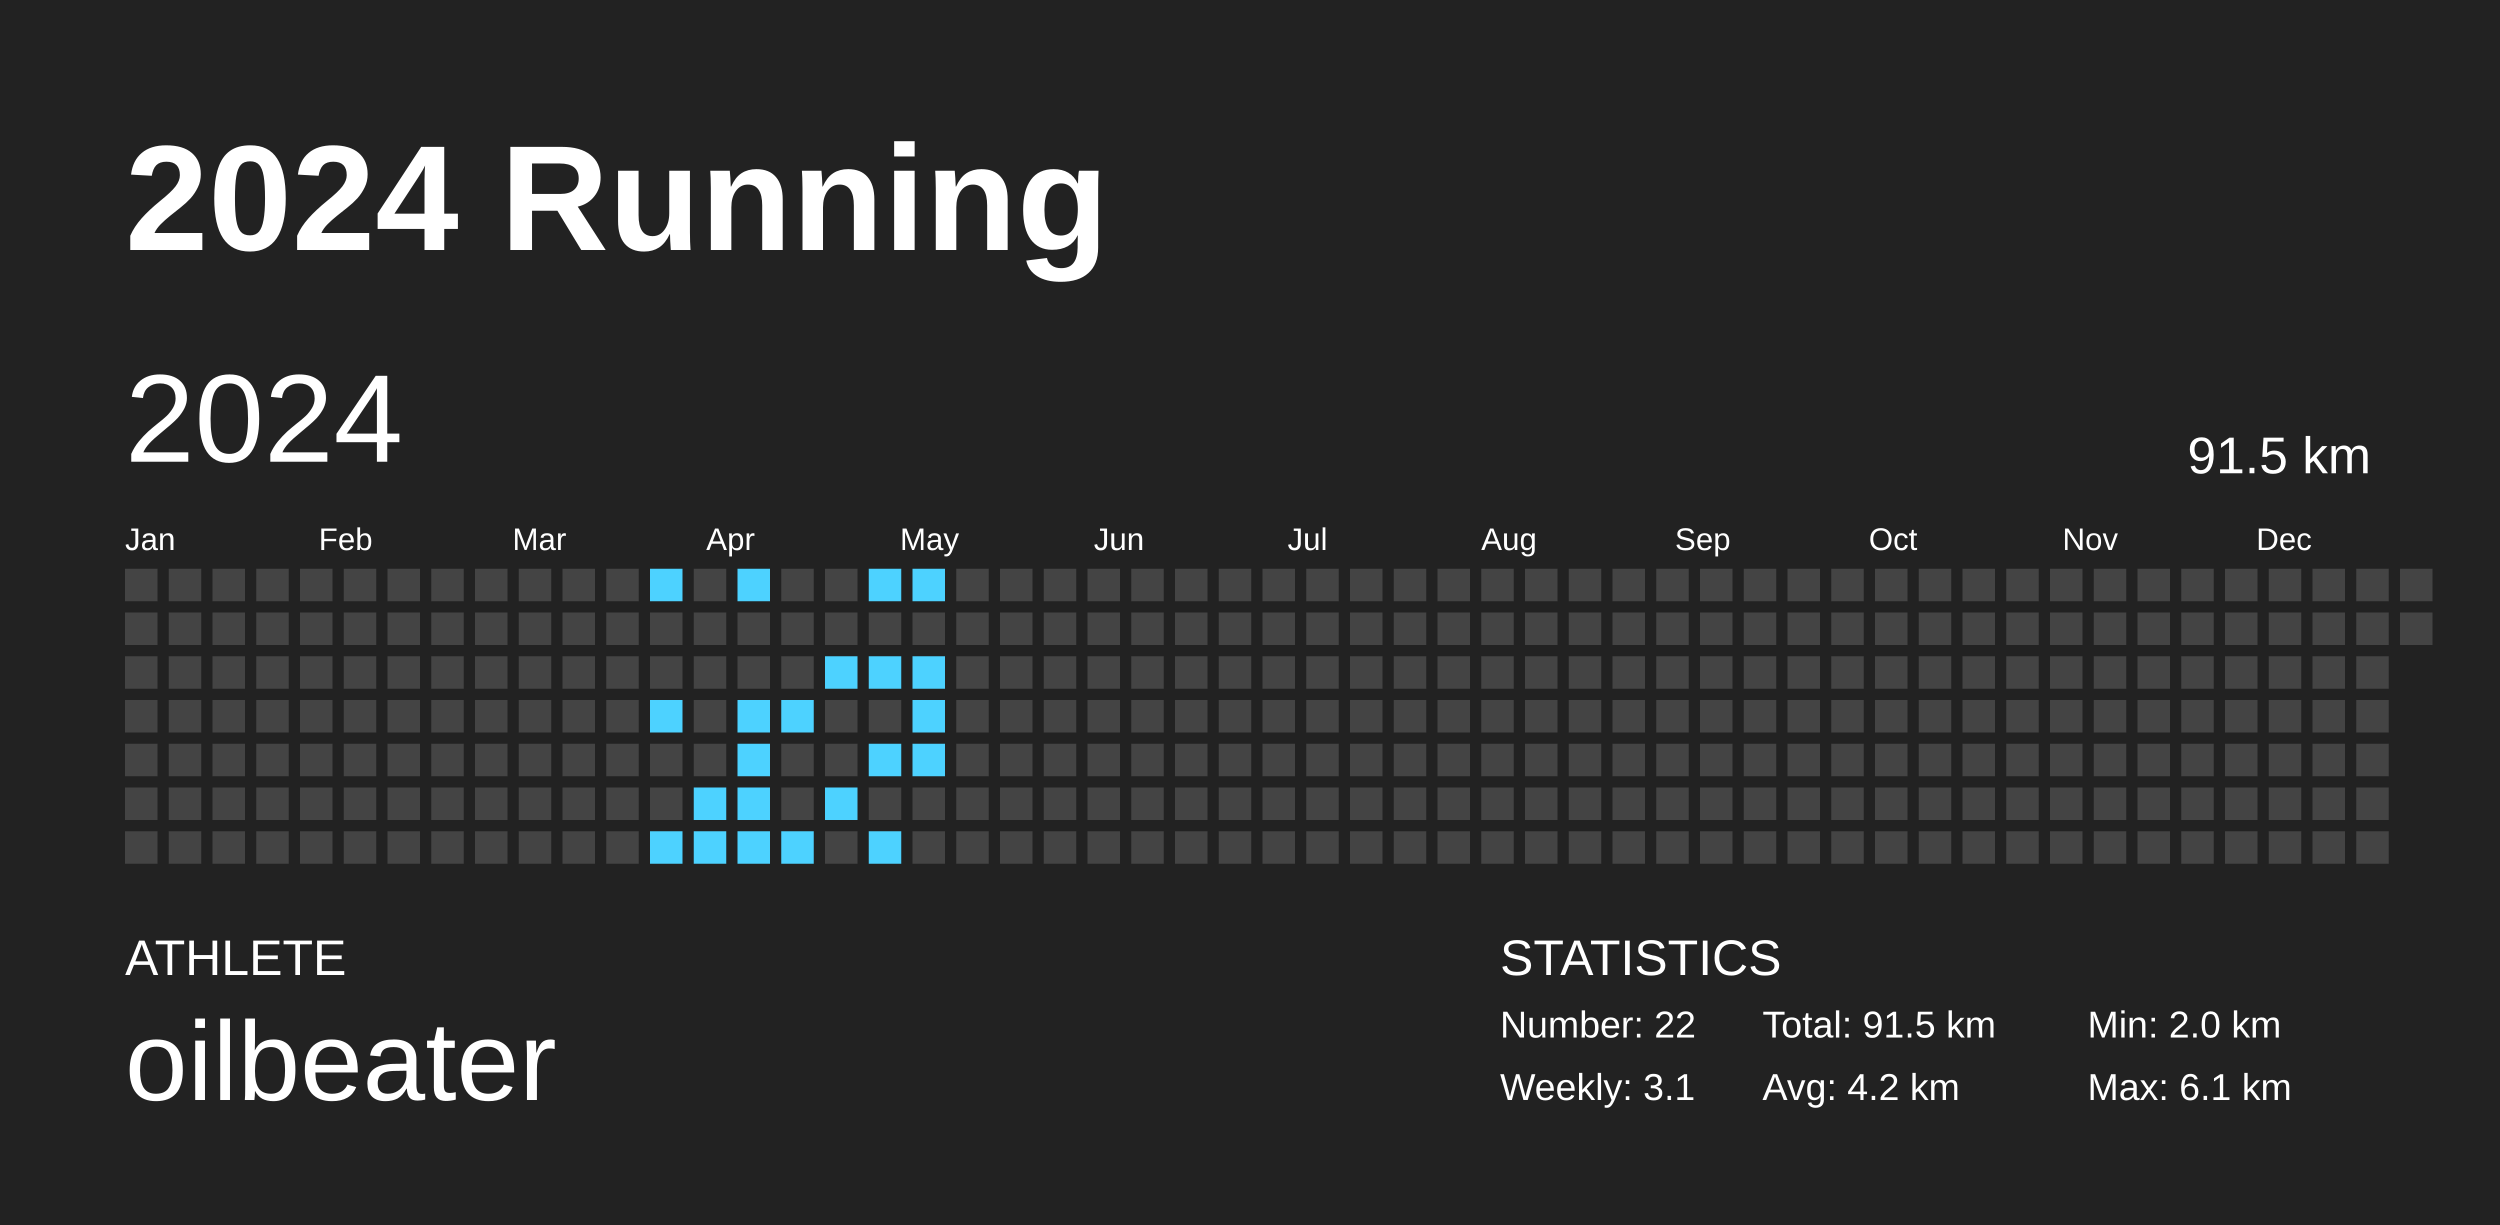
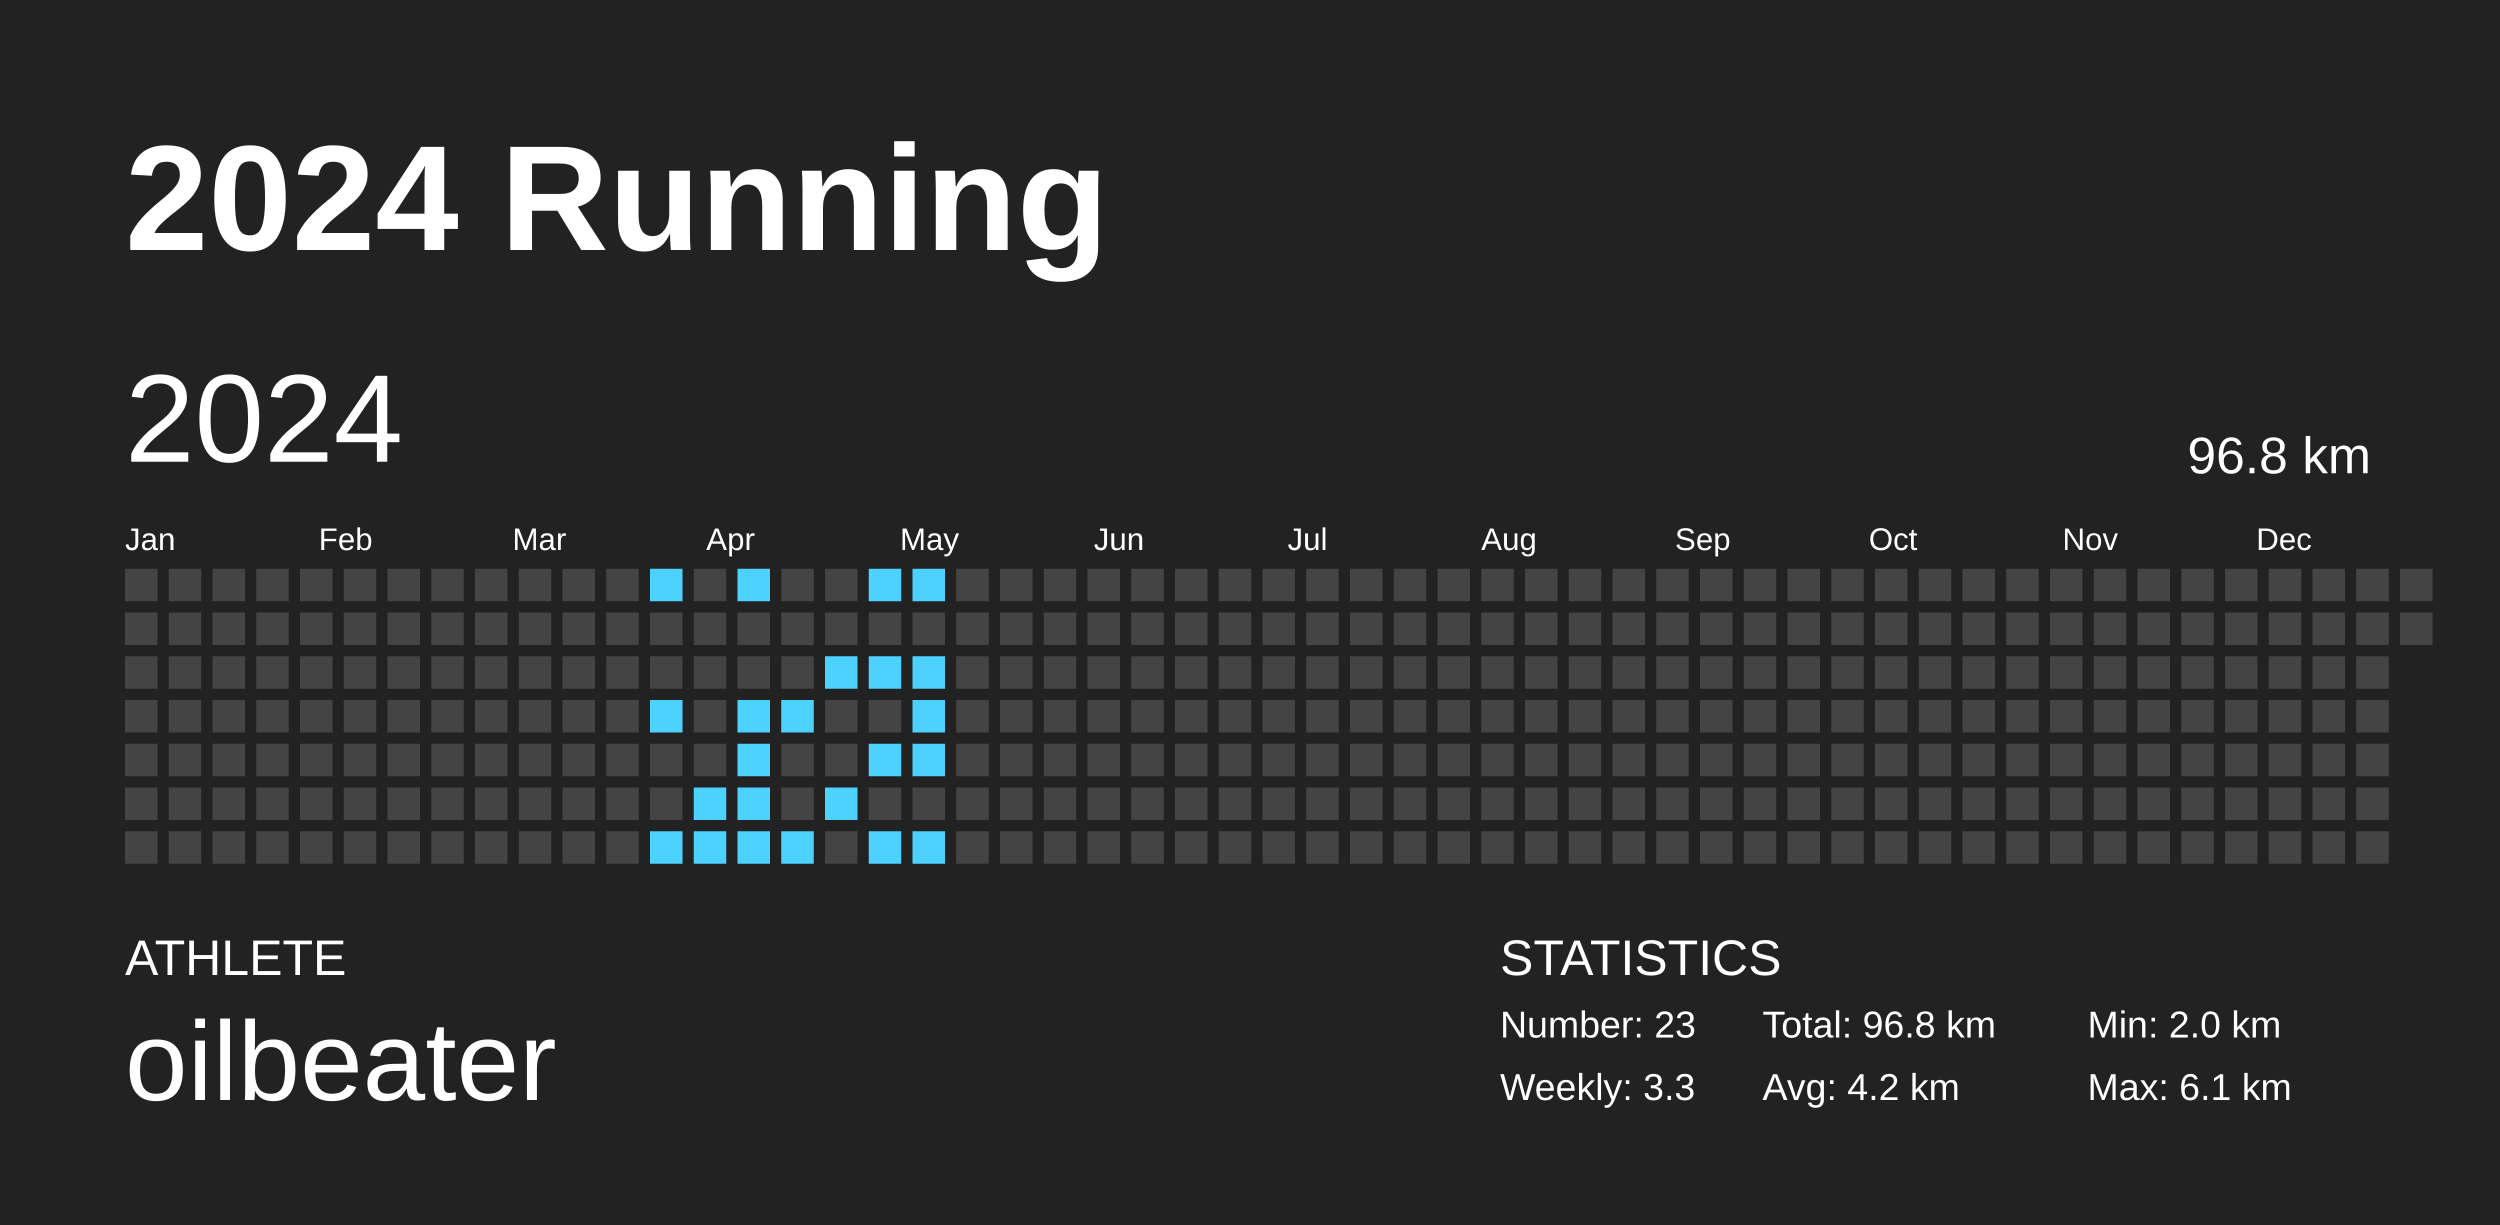
<svg xmlns="http://www.w3.org/2000/svg" baseProfile="full" height="98mm" version="1.1" viewBox="0,0,200,98" width="200mm">
  <defs />
  <rect fill="#222222" height="98" width="200" x="0" y="0" />
  <text fill="#FFFFFF" style="font-size:12px; font-family:Arial; font-weight:bold;" x="10" y="20">2024 Running</text>
  <text fill="#FFFFFF" style="font-size:4px; font-family:Arial" x="10" y="78">ATHLETE</text>
  <text fill="#FFFFFF" style="font-size:9px; font-family:Arial" x="10" y="88">oilbeater</text>
  <text fill="#FFFFFF" style="font-size:4px; font-family:Arial" x="120" y="78">STATISTICS</text>
-   <text fill="#FFFFFF" style="font-size:3px; font-family:Arial" x="120" y="83">Number: 22</text>
-   <text fill="#FFFFFF" style="font-size:3px; font-family:Arial" x="120" y="88">Weekly: 3.1</text>
-   <text fill="#FFFFFF" style="font-size:3px; font-family:Arial" x="141" y="83">Total: 91.5 km</text>
+   <text fill="#FFFFFF" style="font-size:3px; font-family:Arial" x="120" y="83">Number: 23</text>
+   <text fill="#FFFFFF" style="font-size:3px; font-family:Arial" x="120" y="88">Weekly: 3.3</text>
+   <text fill="#FFFFFF" style="font-size:3px; font-family:Arial" x="141" y="83">Total: 96.8 km</text>
  <text fill="#FFFFFF" style="font-size:3px; font-family:Arial" x="141" y="88">Avg: 4.2 km</text>
  <text fill="#FFFFFF" style="font-size:3px; font-family:Arial" x="167" y="83">Min: 2.0 km</text>
  <text fill="#FFFFFF" style="font-size:3px; font-family:Arial" x="167" y="88">Max: 6.1 km</text>
  <text dominant-baseline="hanging" fill="#FFFFFF" style="font-size:10.0px; font-family:Arial;" x="10" y="30">2024</text>
-   <text dominant-baseline="hanging" fill="#FFFFFF" style="font-size:4.125px; font-family:Arial;" x="175" y="35">91.5 km</text>
+   <text dominant-baseline="hanging" fill="#FFFFFF" style="font-size:4.125px; font-family:Arial;" x="175" y="35">96.8 km</text>
  <text fill="#FFFFFF" style="font-size:2.5px; font-family:Arial" x="10.0" y="44">Jan</text>
  <text fill="#FFFFFF" style="font-size:2.5px; font-family:Arial" x="25.5" y="44">Feb</text>
  <text fill="#FFFFFF" style="font-size:2.5px; font-family:Arial" x="41.0" y="44">Mar</text>
  <text fill="#FFFFFF" style="font-size:2.5px; font-family:Arial" x="56.5" y="44">Apr</text>
  <text fill="#FFFFFF" style="font-size:2.5px; font-family:Arial" x="72.0" y="44">May</text>
  <text fill="#FFFFFF" style="font-size:2.5px; font-family:Arial" x="87.5" y="44">Jun</text>
  <text fill="#FFFFFF" style="font-size:2.5px; font-family:Arial" x="103.0" y="44">Jul</text>
  <text fill="#FFFFFF" style="font-size:2.5px; font-family:Arial" x="118.5" y="44">Aug</text>
  <text fill="#FFFFFF" style="font-size:2.5px; font-family:Arial" x="134.0" y="44">Sep</text>
  <text fill="#FFFFFF" style="font-size:2.5px; font-family:Arial" x="149.5" y="44">Oct</text>
  <text fill="#FFFFFF" style="font-size:2.5px; font-family:Arial" x="165.0" y="44">Nov</text>
  <text fill="#FFFFFF" style="font-size:2.5px; font-family:Arial" x="180.5" y="44">Dec</text>
  <rect fill="#444444" height="2.6" width="2.6" x="10.0" y="45.5" />
  <rect fill="#444444" height="2.6" width="2.6" x="10.0" y="49.0" />
  <rect fill="#444444" height="2.6" width="2.6" x="10.0" y="52.5" />
  <rect fill="#444444" height="2.6" width="2.6" x="10.0" y="56.0" />
  <rect fill="#444444" height="2.6" width="2.6" x="10.0" y="59.5" />
  <rect fill="#444444" height="2.6" width="2.6" x="10.0" y="63.0" />
  <rect fill="#444444" height="2.6" width="2.6" x="10.0" y="66.5" />
  <rect fill="#444444" height="2.6" width="2.6" x="13.5" y="45.5" />
  <rect fill="#444444" height="2.6" width="2.6" x="13.5" y="49.0" />
  <rect fill="#444444" height="2.6" width="2.6" x="13.5" y="52.5" />
  <rect fill="#444444" height="2.6" width="2.6" x="13.5" y="56.0" />
  <rect fill="#444444" height="2.6" width="2.6" x="13.5" y="59.5" />
  <rect fill="#444444" height="2.6" width="2.6" x="13.5" y="63.0" />
  <rect fill="#444444" height="2.6" width="2.6" x="13.5" y="66.5" />
  <rect fill="#444444" height="2.6" width="2.6" x="17.0" y="45.5" />
  <rect fill="#444444" height="2.6" width="2.6" x="17.0" y="49.0" />
  <rect fill="#444444" height="2.6" width="2.6" x="17.0" y="52.5" />
  <rect fill="#444444" height="2.6" width="2.6" x="17.0" y="56.0" />
  <rect fill="#444444" height="2.6" width="2.6" x="17.0" y="59.5" />
  <rect fill="#444444" height="2.6" width="2.6" x="17.0" y="63.0" />
  <rect fill="#444444" height="2.6" width="2.6" x="17.0" y="66.5" />
  <rect fill="#444444" height="2.6" width="2.6" x="20.5" y="45.5" />
  <rect fill="#444444" height="2.6" width="2.6" x="20.5" y="49.0" />
  <rect fill="#444444" height="2.6" width="2.6" x="20.5" y="52.5" />
  <rect fill="#444444" height="2.6" width="2.6" x="20.5" y="56.0" />
  <rect fill="#444444" height="2.6" width="2.6" x="20.5" y="59.5" />
  <rect fill="#444444" height="2.6" width="2.6" x="20.5" y="63.0" />
  <rect fill="#444444" height="2.6" width="2.6" x="20.5" y="66.5" />
  <rect fill="#444444" height="2.6" width="2.6" x="24.0" y="45.5" />
  <rect fill="#444444" height="2.6" width="2.6" x="24.0" y="49.0" />
  <rect fill="#444444" height="2.6" width="2.6" x="24.0" y="52.5" />
  <rect fill="#444444" height="2.6" width="2.6" x="24.0" y="56.0" />
  <rect fill="#444444" height="2.6" width="2.6" x="24.0" y="59.5" />
  <rect fill="#444444" height="2.6" width="2.6" x="24.0" y="63.0" />
  <rect fill="#444444" height="2.6" width="2.6" x="24.0" y="66.5" />
  <rect fill="#444444" height="2.6" width="2.6" x="27.5" y="45.5" />
  <rect fill="#444444" height="2.6" width="2.6" x="27.5" y="49.0" />
  <rect fill="#444444" height="2.6" width="2.6" x="27.5" y="52.5" />
  <rect fill="#444444" height="2.6" width="2.6" x="27.5" y="56.0" />
  <rect fill="#444444" height="2.6" width="2.6" x="27.5" y="59.5" />
  <rect fill="#444444" height="2.6" width="2.6" x="27.5" y="63.0" />
  <rect fill="#444444" height="2.6" width="2.6" x="27.5" y="66.5" />
  <rect fill="#444444" height="2.6" width="2.6" x="31.0" y="45.5" />
  <rect fill="#444444" height="2.6" width="2.6" x="31.0" y="49.0" />
  <rect fill="#444444" height="2.6" width="2.6" x="31.0" y="52.5" />
  <rect fill="#444444" height="2.6" width="2.6" x="31.0" y="56.0" />
  <rect fill="#444444" height="2.6" width="2.6" x="31.0" y="59.5" />
  <rect fill="#444444" height="2.6" width="2.6" x="31.0" y="63.0" />
  <rect fill="#444444" height="2.6" width="2.6" x="31.0" y="66.5" />
  <rect fill="#444444" height="2.6" width="2.6" x="34.5" y="45.5" />
  <rect fill="#444444" height="2.6" width="2.6" x="34.5" y="49.0" />
  <rect fill="#444444" height="2.6" width="2.6" x="34.5" y="52.5" />
  <rect fill="#444444" height="2.6" width="2.6" x="34.5" y="56.0" />
  <rect fill="#444444" height="2.6" width="2.6" x="34.5" y="59.5" />
  <rect fill="#444444" height="2.6" width="2.6" x="34.5" y="63.0" />
  <rect fill="#444444" height="2.6" width="2.6" x="34.5" y="66.5" />
  <rect fill="#444444" height="2.6" width="2.6" x="38.0" y="45.5" />
  <rect fill="#444444" height="2.6" width="2.6" x="38.0" y="49.0" />
  <rect fill="#444444" height="2.6" width="2.6" x="38.0" y="52.5" />
  <rect fill="#444444" height="2.6" width="2.6" x="38.0" y="56.0" />
  <rect fill="#444444" height="2.6" width="2.6" x="38.0" y="59.5" />
  <rect fill="#444444" height="2.6" width="2.6" x="38.0" y="63.0" />
  <rect fill="#444444" height="2.6" width="2.6" x="38.0" y="66.5" />
  <rect fill="#444444" height="2.6" width="2.6" x="41.5" y="45.5" />
  <rect fill="#444444" height="2.6" width="2.6" x="41.5" y="49.0" />
  <rect fill="#444444" height="2.6" width="2.6" x="41.5" y="52.5" />
  <rect fill="#444444" height="2.6" width="2.6" x="41.5" y="56.0" />
  <rect fill="#444444" height="2.6" width="2.6" x="41.5" y="59.5" />
  <rect fill="#444444" height="2.6" width="2.6" x="41.5" y="63.0" />
  <rect fill="#444444" height="2.6" width="2.6" x="41.5" y="66.5" />
  <rect fill="#444444" height="2.6" width="2.6" x="45.0" y="45.5" />
  <rect fill="#444444" height="2.6" width="2.6" x="45.0" y="49.0" />
  <rect fill="#444444" height="2.6" width="2.6" x="45.0" y="52.5" />
  <rect fill="#444444" height="2.6" width="2.6" x="45.0" y="56.0" />
  <rect fill="#444444" height="2.6" width="2.6" x="45.0" y="59.5" />
  <rect fill="#444444" height="2.6" width="2.6" x="45.0" y="63.0" />
  <rect fill="#444444" height="2.6" width="2.6" x="45.0" y="66.5" />
  <rect fill="#444444" height="2.6" width="2.6" x="48.5" y="45.5" />
  <rect fill="#444444" height="2.6" width="2.6" x="48.5" y="49.0" />
  <rect fill="#444444" height="2.6" width="2.6" x="48.5" y="52.5" />
  <rect fill="#444444" height="2.6" width="2.6" x="48.5" y="56.0" />
  <rect fill="#444444" height="2.6" width="2.6" x="48.5" y="59.5" />
  <rect fill="#444444" height="2.6" width="2.6" x="48.5" y="63.0" />
  <rect fill="#444444" height="2.6" width="2.6" x="48.5" y="66.5" />
  <rect fill="#4dd2ff" height="2.6" width="2.6" x="52.0" y="45.5" />
  <rect fill="#444444" height="2.6" width="2.6" x="52.0" y="49.0" />
  <rect fill="#444444" height="2.6" width="2.6" x="52.0" y="52.5" />
  <rect fill="#4dd2ff" height="2.6" width="2.6" x="52.0" y="56.0" />
  <rect fill="#444444" height="2.6" width="2.6" x="52.0" y="59.5" />
  <rect fill="#444444" height="2.6" width="2.6" x="52.0" y="63.0" />
  <rect fill="#4dd2ff" height="2.6" width="2.6" x="52.0" y="66.5" />
  <rect fill="#444444" height="2.6" width="2.6" x="55.5" y="45.5" />
  <rect fill="#444444" height="2.6" width="2.6" x="55.5" y="49.0" />
  <rect fill="#444444" height="2.6" width="2.6" x="55.5" y="52.5" />
  <rect fill="#444444" height="2.6" width="2.6" x="55.5" y="56.0" />
  <rect fill="#444444" height="2.6" width="2.6" x="55.5" y="59.5" />
  <rect fill="#4dd2ff" height="2.6" width="2.6" x="55.5" y="63.0" />
  <rect fill="#4dd2ff" height="2.6" width="2.6" x="55.5" y="66.5" />
  <rect fill="#4dd2ff" height="2.6" width="2.6" x="59.0" y="45.5" />
  <rect fill="#444444" height="2.6" width="2.6" x="59.0" y="49.0" />
  <rect fill="#444444" height="2.6" width="2.6" x="59.0" y="52.5" />
  <rect fill="#4dd2ff" height="2.6" width="2.6" x="59.0" y="56.0" />
  <rect fill="#4dd2ff" height="2.6" width="2.6" x="59.0" y="59.5" />
  <rect fill="#4dd2ff" height="2.6" width="2.6" x="59.0" y="63.0" />
  <rect fill="#4dd2ff" height="2.6" width="2.6" x="59.0" y="66.5" />
  <rect fill="#444444" height="2.6" width="2.6" x="62.5" y="45.5" />
  <rect fill="#444444" height="2.6" width="2.6" x="62.5" y="49.0" />
  <rect fill="#444444" height="2.6" width="2.6" x="62.5" y="52.5" />
  <rect fill="#4dd2ff" height="2.6" width="2.6" x="62.5" y="56.0" />
  <rect fill="#444444" height="2.6" width="2.6" x="62.5" y="59.5" />
  <rect fill="#444444" height="2.6" width="2.6" x="62.5" y="63.0" />
  <rect fill="#4dd2ff" height="2.6" width="2.6" x="62.5" y="66.5" />
  <rect fill="#444444" height="2.6" width="2.6" x="66.0" y="45.5" />
  <rect fill="#444444" height="2.6" width="2.6" x="66.0" y="49.0" />
  <rect fill="#4dd2ff" height="2.6" width="2.6" x="66.0" y="52.5" />
  <rect fill="#444444" height="2.6" width="2.6" x="66.0" y="56.0" />
  <rect fill="#444444" height="2.6" width="2.6" x="66.0" y="59.5" />
  <rect fill="#4dd2ff" height="2.6" width="2.6" x="66.0" y="63.0" />
  <rect fill="#444444" height="2.6" width="2.6" x="66.0" y="66.5" />
  <rect fill="#4dd2ff" height="2.6" width="2.6" x="69.5" y="45.5" />
  <rect fill="#444444" height="2.6" width="2.6" x="69.5" y="49.0" />
  <rect fill="#4dd2ff" height="2.6" width="2.6" x="69.5" y="52.5" />
  <rect fill="#444444" height="2.6" width="2.6" x="69.5" y="56.0" />
  <rect fill="#4dd2ff" height="2.6" width="2.6" x="69.5" y="59.5" />
  <rect fill="#444444" height="2.6" width="2.6" x="69.5" y="63.0" />
  <rect fill="#4dd2ff" height="2.6" width="2.6" x="69.5" y="66.5" />
  <rect fill="#4dd2ff" height="2.6" width="2.6" x="73.0" y="45.5" />
  <rect fill="#444444" height="2.6" width="2.6" x="73.0" y="49.0" />
  <rect fill="#4dd2ff" height="2.6" width="2.6" x="73.0" y="52.5" />
  <rect fill="#4dd2ff" height="2.6" width="2.6" x="73.0" y="56.0" />
  <rect fill="#4dd2ff" height="2.6" width="2.6" x="73.0" y="59.5" />
  <rect fill="#444444" height="2.6" width="2.6" x="73.0" y="63.0" />
-   <rect fill="#444444" height="2.6" width="2.6" x="73.0" y="66.5" />
+   <rect fill="#4dd2ff" height="2.6" width="2.6" x="73.0" y="66.5" />
  <rect fill="#444444" height="2.6" width="2.6" x="76.5" y="45.5" />
  <rect fill="#444444" height="2.6" width="2.6" x="76.5" y="49.0" />
  <rect fill="#444444" height="2.6" width="2.6" x="76.5" y="52.5" />
  <rect fill="#444444" height="2.6" width="2.6" x="76.5" y="56.0" />
  <rect fill="#444444" height="2.6" width="2.6" x="76.5" y="59.5" />
  <rect fill="#444444" height="2.6" width="2.6" x="76.5" y="63.0" />
  <rect fill="#444444" height="2.6" width="2.6" x="76.5" y="66.5" />
  <rect fill="#444444" height="2.6" width="2.6" x="80.0" y="45.5" />
  <rect fill="#444444" height="2.6" width="2.6" x="80.0" y="49.0" />
  <rect fill="#444444" height="2.6" width="2.6" x="80.0" y="52.5" />
  <rect fill="#444444" height="2.6" width="2.6" x="80.0" y="56.0" />
  <rect fill="#444444" height="2.6" width="2.6" x="80.0" y="59.5" />
  <rect fill="#444444" height="2.6" width="2.6" x="80.0" y="63.0" />
  <rect fill="#444444" height="2.6" width="2.6" x="80.0" y="66.5" />
  <rect fill="#444444" height="2.6" width="2.6" x="83.5" y="45.5" />
  <rect fill="#444444" height="2.6" width="2.6" x="83.5" y="49.0" />
  <rect fill="#444444" height="2.6" width="2.6" x="83.5" y="52.5" />
  <rect fill="#444444" height="2.6" width="2.6" x="83.5" y="56.0" />
  <rect fill="#444444" height="2.6" width="2.6" x="83.5" y="59.5" />
  <rect fill="#444444" height="2.6" width="2.6" x="83.5" y="63.0" />
  <rect fill="#444444" height="2.6" width="2.6" x="83.5" y="66.5" />
  <rect fill="#444444" height="2.6" width="2.6" x="87.0" y="45.5" />
  <rect fill="#444444" height="2.6" width="2.6" x="87.0" y="49.0" />
  <rect fill="#444444" height="2.6" width="2.6" x="87.0" y="52.5" />
  <rect fill="#444444" height="2.6" width="2.6" x="87.0" y="56.0" />
  <rect fill="#444444" height="2.6" width="2.6" x="87.0" y="59.5" />
  <rect fill="#444444" height="2.6" width="2.6" x="87.0" y="63.0" />
  <rect fill="#444444" height="2.6" width="2.6" x="87.0" y="66.5" />
  <rect fill="#444444" height="2.6" width="2.6" x="90.5" y="45.5" />
  <rect fill="#444444" height="2.6" width="2.6" x="90.5" y="49.0" />
  <rect fill="#444444" height="2.6" width="2.6" x="90.5" y="52.5" />
  <rect fill="#444444" height="2.6" width="2.6" x="90.5" y="56.0" />
  <rect fill="#444444" height="2.6" width="2.6" x="90.5" y="59.5" />
  <rect fill="#444444" height="2.6" width="2.6" x="90.5" y="63.0" />
  <rect fill="#444444" height="2.6" width="2.6" x="90.5" y="66.5" />
  <rect fill="#444444" height="2.6" width="2.6" x="94.0" y="45.5" />
  <rect fill="#444444" height="2.6" width="2.6" x="94.0" y="49.0" />
  <rect fill="#444444" height="2.6" width="2.6" x="94.0" y="52.5" />
  <rect fill="#444444" height="2.6" width="2.6" x="94.0" y="56.0" />
  <rect fill="#444444" height="2.6" width="2.6" x="94.0" y="59.5" />
  <rect fill="#444444" height="2.6" width="2.6" x="94.0" y="63.0" />
  <rect fill="#444444" height="2.6" width="2.6" x="94.0" y="66.5" />
  <rect fill="#444444" height="2.6" width="2.6" x="97.5" y="45.5" />
  <rect fill="#444444" height="2.6" width="2.6" x="97.5" y="49.0" />
  <rect fill="#444444" height="2.6" width="2.6" x="97.5" y="52.5" />
  <rect fill="#444444" height="2.6" width="2.6" x="97.5" y="56.0" />
  <rect fill="#444444" height="2.6" width="2.6" x="97.5" y="59.5" />
  <rect fill="#444444" height="2.6" width="2.6" x="97.5" y="63.0" />
  <rect fill="#444444" height="2.6" width="2.6" x="97.5" y="66.5" />
  <rect fill="#444444" height="2.6" width="2.6" x="101.0" y="45.5" />
  <rect fill="#444444" height="2.6" width="2.6" x="101.0" y="49.0" />
  <rect fill="#444444" height="2.6" width="2.6" x="101.0" y="52.5" />
  <rect fill="#444444" height="2.6" width="2.6" x="101.0" y="56.0" />
  <rect fill="#444444" height="2.6" width="2.6" x="101.0" y="59.5" />
  <rect fill="#444444" height="2.6" width="2.6" x="101.0" y="63.0" />
  <rect fill="#444444" height="2.6" width="2.6" x="101.0" y="66.5" />
  <rect fill="#444444" height="2.6" width="2.6" x="104.5" y="45.5" />
  <rect fill="#444444" height="2.6" width="2.6" x="104.5" y="49.0" />
  <rect fill="#444444" height="2.6" width="2.6" x="104.5" y="52.5" />
  <rect fill="#444444" height="2.6" width="2.6" x="104.5" y="56.0" />
  <rect fill="#444444" height="2.6" width="2.6" x="104.5" y="59.5" />
  <rect fill="#444444" height="2.6" width="2.6" x="104.5" y="63.0" />
  <rect fill="#444444" height="2.6" width="2.6" x="104.5" y="66.5" />
  <rect fill="#444444" height="2.6" width="2.6" x="108.0" y="45.5" />
  <rect fill="#444444" height="2.6" width="2.6" x="108.0" y="49.0" />
  <rect fill="#444444" height="2.6" width="2.6" x="108.0" y="52.5" />
  <rect fill="#444444" height="2.6" width="2.6" x="108.0" y="56.0" />
  <rect fill="#444444" height="2.6" width="2.6" x="108.0" y="59.5" />
  <rect fill="#444444" height="2.6" width="2.6" x="108.0" y="63.0" />
  <rect fill="#444444" height="2.6" width="2.6" x="108.0" y="66.5" />
  <rect fill="#444444" height="2.6" width="2.6" x="111.5" y="45.5" />
  <rect fill="#444444" height="2.6" width="2.6" x="111.5" y="49.0" />
  <rect fill="#444444" height="2.6" width="2.6" x="111.5" y="52.5" />
  <rect fill="#444444" height="2.6" width="2.6" x="111.5" y="56.0" />
  <rect fill="#444444" height="2.6" width="2.6" x="111.5" y="59.5" />
  <rect fill="#444444" height="2.6" width="2.6" x="111.5" y="63.0" />
  <rect fill="#444444" height="2.6" width="2.6" x="111.5" y="66.5" />
  <rect fill="#444444" height="2.6" width="2.6" x="115.0" y="45.5" />
  <rect fill="#444444" height="2.6" width="2.6" x="115.0" y="49.0" />
  <rect fill="#444444" height="2.6" width="2.6" x="115.0" y="52.5" />
  <rect fill="#444444" height="2.6" width="2.6" x="115.0" y="56.0" />
  <rect fill="#444444" height="2.6" width="2.6" x="115.0" y="59.5" />
  <rect fill="#444444" height="2.6" width="2.6" x="115.0" y="63.0" />
  <rect fill="#444444" height="2.6" width="2.6" x="115.0" y="66.5" />
  <rect fill="#444444" height="2.6" width="2.6" x="118.5" y="45.5" />
  <rect fill="#444444" height="2.6" width="2.6" x="118.5" y="49.0" />
  <rect fill="#444444" height="2.6" width="2.6" x="118.5" y="52.5" />
  <rect fill="#444444" height="2.6" width="2.6" x="118.5" y="56.0" />
  <rect fill="#444444" height="2.6" width="2.6" x="118.5" y="59.5" />
  <rect fill="#444444" height="2.6" width="2.6" x="118.5" y="63.0" />
  <rect fill="#444444" height="2.6" width="2.6" x="118.5" y="66.5" />
  <rect fill="#444444" height="2.6" width="2.6" x="122.0" y="45.5" />
  <rect fill="#444444" height="2.6" width="2.6" x="122.0" y="49.0" />
  <rect fill="#444444" height="2.6" width="2.6" x="122.0" y="52.5" />
  <rect fill="#444444" height="2.6" width="2.6" x="122.0" y="56.0" />
  <rect fill="#444444" height="2.6" width="2.6" x="122.0" y="59.5" />
  <rect fill="#444444" height="2.6" width="2.6" x="122.0" y="63.0" />
  <rect fill="#444444" height="2.6" width="2.6" x="122.0" y="66.5" />
  <rect fill="#444444" height="2.6" width="2.6" x="125.5" y="45.5" />
  <rect fill="#444444" height="2.6" width="2.6" x="125.5" y="49.0" />
  <rect fill="#444444" height="2.6" width="2.6" x="125.5" y="52.5" />
  <rect fill="#444444" height="2.6" width="2.6" x="125.5" y="56.0" />
  <rect fill="#444444" height="2.6" width="2.6" x="125.5" y="59.5" />
  <rect fill="#444444" height="2.6" width="2.6" x="125.5" y="63.0" />
  <rect fill="#444444" height="2.6" width="2.6" x="125.5" y="66.5" />
  <rect fill="#444444" height="2.6" width="2.6" x="129.0" y="45.5" />
  <rect fill="#444444" height="2.6" width="2.6" x="129.0" y="49.0" />
  <rect fill="#444444" height="2.6" width="2.6" x="129.0" y="52.5" />
  <rect fill="#444444" height="2.6" width="2.6" x="129.0" y="56.0" />
  <rect fill="#444444" height="2.6" width="2.6" x="129.0" y="59.5" />
  <rect fill="#444444" height="2.6" width="2.6" x="129.0" y="63.0" />
  <rect fill="#444444" height="2.6" width="2.6" x="129.0" y="66.5" />
  <rect fill="#444444" height="2.6" width="2.6" x="132.5" y="45.5" />
  <rect fill="#444444" height="2.6" width="2.6" x="132.5" y="49.0" />
  <rect fill="#444444" height="2.6" width="2.6" x="132.5" y="52.5" />
  <rect fill="#444444" height="2.6" width="2.6" x="132.5" y="56.0" />
  <rect fill="#444444" height="2.6" width="2.6" x="132.5" y="59.5" />
  <rect fill="#444444" height="2.6" width="2.6" x="132.5" y="63.0" />
  <rect fill="#444444" height="2.6" width="2.6" x="132.5" y="66.5" />
  <rect fill="#444444" height="2.6" width="2.6" x="136.0" y="45.5" />
  <rect fill="#444444" height="2.6" width="2.6" x="136.0" y="49.0" />
  <rect fill="#444444" height="2.6" width="2.6" x="136.0" y="52.5" />
  <rect fill="#444444" height="2.6" width="2.6" x="136.0" y="56.0" />
  <rect fill="#444444" height="2.6" width="2.6" x="136.0" y="59.5" />
  <rect fill="#444444" height="2.6" width="2.6" x="136.0" y="63.0" />
  <rect fill="#444444" height="2.6" width="2.6" x="136.0" y="66.5" />
  <rect fill="#444444" height="2.6" width="2.6" x="139.5" y="45.5" />
  <rect fill="#444444" height="2.6" width="2.6" x="139.5" y="49.0" />
  <rect fill="#444444" height="2.6" width="2.6" x="139.5" y="52.5" />
  <rect fill="#444444" height="2.6" width="2.6" x="139.5" y="56.0" />
  <rect fill="#444444" height="2.6" width="2.6" x="139.5" y="59.5" />
  <rect fill="#444444" height="2.6" width="2.6" x="139.5" y="63.0" />
  <rect fill="#444444" height="2.6" width="2.6" x="139.5" y="66.5" />
  <rect fill="#444444" height="2.6" width="2.6" x="143.0" y="45.5" />
  <rect fill="#444444" height="2.6" width="2.6" x="143.0" y="49.0" />
  <rect fill="#444444" height="2.6" width="2.6" x="143.0" y="52.5" />
  <rect fill="#444444" height="2.6" width="2.6" x="143.0" y="56.0" />
  <rect fill="#444444" height="2.6" width="2.6" x="143.0" y="59.5" />
  <rect fill="#444444" height="2.6" width="2.6" x="143.0" y="63.0" />
  <rect fill="#444444" height="2.6" width="2.6" x="143.0" y="66.5" />
  <rect fill="#444444" height="2.6" width="2.6" x="146.5" y="45.5" />
  <rect fill="#444444" height="2.6" width="2.6" x="146.5" y="49.0" />
  <rect fill="#444444" height="2.6" width="2.6" x="146.5" y="52.5" />
  <rect fill="#444444" height="2.6" width="2.6" x="146.5" y="56.0" />
  <rect fill="#444444" height="2.6" width="2.6" x="146.5" y="59.5" />
  <rect fill="#444444" height="2.6" width="2.6" x="146.5" y="63.0" />
  <rect fill="#444444" height="2.6" width="2.6" x="146.5" y="66.5" />
  <rect fill="#444444" height="2.6" width="2.6" x="150.0" y="45.5" />
  <rect fill="#444444" height="2.6" width="2.6" x="150.0" y="49.0" />
  <rect fill="#444444" height="2.6" width="2.6" x="150.0" y="52.5" />
  <rect fill="#444444" height="2.6" width="2.6" x="150.0" y="56.0" />
  <rect fill="#444444" height="2.6" width="2.6" x="150.0" y="59.5" />
  <rect fill="#444444" height="2.6" width="2.6" x="150.0" y="63.0" />
  <rect fill="#444444" height="2.6" width="2.6" x="150.0" y="66.5" />
  <rect fill="#444444" height="2.6" width="2.6" x="153.5" y="45.5" />
  <rect fill="#444444" height="2.6" width="2.6" x="153.5" y="49.0" />
  <rect fill="#444444" height="2.6" width="2.6" x="153.5" y="52.5" />
  <rect fill="#444444" height="2.6" width="2.6" x="153.5" y="56.0" />
  <rect fill="#444444" height="2.6" width="2.6" x="153.5" y="59.5" />
  <rect fill="#444444" height="2.6" width="2.6" x="153.5" y="63.0" />
  <rect fill="#444444" height="2.6" width="2.6" x="153.5" y="66.5" />
  <rect fill="#444444" height="2.6" width="2.6" x="157.0" y="45.5" />
  <rect fill="#444444" height="2.6" width="2.6" x="157.0" y="49.0" />
  <rect fill="#444444" height="2.6" width="2.6" x="157.0" y="52.5" />
  <rect fill="#444444" height="2.6" width="2.6" x="157.0" y="56.0" />
  <rect fill="#444444" height="2.6" width="2.6" x="157.0" y="59.5" />
  <rect fill="#444444" height="2.6" width="2.6" x="157.0" y="63.0" />
  <rect fill="#444444" height="2.6" width="2.6" x="157.0" y="66.5" />
  <rect fill="#444444" height="2.6" width="2.6" x="160.5" y="45.5" />
  <rect fill="#444444" height="2.6" width="2.6" x="160.5" y="49.0" />
  <rect fill="#444444" height="2.6" width="2.6" x="160.5" y="52.5" />
  <rect fill="#444444" height="2.6" width="2.6" x="160.5" y="56.0" />
  <rect fill="#444444" height="2.6" width="2.6" x="160.5" y="59.5" />
  <rect fill="#444444" height="2.6" width="2.6" x="160.5" y="63.0" />
  <rect fill="#444444" height="2.6" width="2.6" x="160.5" y="66.5" />
  <rect fill="#444444" height="2.6" width="2.6" x="164.0" y="45.5" />
  <rect fill="#444444" height="2.6" width="2.6" x="164.0" y="49.0" />
  <rect fill="#444444" height="2.6" width="2.6" x="164.0" y="52.5" />
  <rect fill="#444444" height="2.6" width="2.6" x="164.0" y="56.0" />
  <rect fill="#444444" height="2.6" width="2.6" x="164.0" y="59.5" />
  <rect fill="#444444" height="2.6" width="2.6" x="164.0" y="63.0" />
  <rect fill="#444444" height="2.6" width="2.6" x="164.0" y="66.5" />
  <rect fill="#444444" height="2.6" width="2.6" x="167.5" y="45.5" />
  <rect fill="#444444" height="2.6" width="2.6" x="167.5" y="49.0" />
  <rect fill="#444444" height="2.6" width="2.6" x="167.5" y="52.5" />
  <rect fill="#444444" height="2.6" width="2.6" x="167.5" y="56.0" />
  <rect fill="#444444" height="2.6" width="2.6" x="167.5" y="59.5" />
  <rect fill="#444444" height="2.6" width="2.6" x="167.5" y="63.0" />
  <rect fill="#444444" height="2.6" width="2.6" x="167.5" y="66.5" />
  <rect fill="#444444" height="2.6" width="2.6" x="171.0" y="45.5" />
  <rect fill="#444444" height="2.6" width="2.6" x="171.0" y="49.0" />
  <rect fill="#444444" height="2.6" width="2.6" x="171.0" y="52.5" />
  <rect fill="#444444" height="2.6" width="2.6" x="171.0" y="56.0" />
  <rect fill="#444444" height="2.6" width="2.6" x="171.0" y="59.5" />
  <rect fill="#444444" height="2.6" width="2.6" x="171.0" y="63.0" />
  <rect fill="#444444" height="2.6" width="2.6" x="171.0" y="66.5" />
  <rect fill="#444444" height="2.6" width="2.6" x="174.5" y="45.5" />
  <rect fill="#444444" height="2.6" width="2.6" x="174.5" y="49.0" />
  <rect fill="#444444" height="2.6" width="2.6" x="174.5" y="52.5" />
  <rect fill="#444444" height="2.6" width="2.6" x="174.5" y="56.0" />
  <rect fill="#444444" height="2.6" width="2.6" x="174.5" y="59.5" />
  <rect fill="#444444" height="2.6" width="2.6" x="174.5" y="63.0" />
  <rect fill="#444444" height="2.6" width="2.6" x="174.5" y="66.5" />
  <rect fill="#444444" height="2.6" width="2.6" x="178.0" y="45.5" />
  <rect fill="#444444" height="2.6" width="2.6" x="178.0" y="49.0" />
  <rect fill="#444444" height="2.6" width="2.6" x="178.0" y="52.5" />
  <rect fill="#444444" height="2.6" width="2.6" x="178.0" y="56.0" />
  <rect fill="#444444" height="2.6" width="2.6" x="178.0" y="59.5" />
  <rect fill="#444444" height="2.6" width="2.6" x="178.0" y="63.0" />
  <rect fill="#444444" height="2.6" width="2.6" x="178.0" y="66.5" />
  <rect fill="#444444" height="2.6" width="2.6" x="181.5" y="45.5" />
  <rect fill="#444444" height="2.6" width="2.6" x="181.5" y="49.0" />
  <rect fill="#444444" height="2.6" width="2.6" x="181.5" y="52.5" />
  <rect fill="#444444" height="2.6" width="2.6" x="181.5" y="56.0" />
  <rect fill="#444444" height="2.6" width="2.6" x="181.5" y="59.5" />
  <rect fill="#444444" height="2.6" width="2.6" x="181.5" y="63.0" />
  <rect fill="#444444" height="2.6" width="2.6" x="181.5" y="66.5" />
  <rect fill="#444444" height="2.6" width="2.6" x="185.0" y="45.5" />
  <rect fill="#444444" height="2.6" width="2.6" x="185.0" y="49.0" />
  <rect fill="#444444" height="2.6" width="2.6" x="185.0" y="52.5" />
  <rect fill="#444444" height="2.6" width="2.6" x="185.0" y="56.0" />
  <rect fill="#444444" height="2.6" width="2.6" x="185.0" y="59.5" />
  <rect fill="#444444" height="2.6" width="2.6" x="185.0" y="63.0" />
  <rect fill="#444444" height="2.6" width="2.6" x="185.0" y="66.5" />
  <rect fill="#444444" height="2.6" width="2.6" x="188.5" y="45.5" />
  <rect fill="#444444" height="2.6" width="2.6" x="188.5" y="49.0" />
  <rect fill="#444444" height="2.6" width="2.6" x="188.5" y="52.5" />
  <rect fill="#444444" height="2.6" width="2.6" x="188.5" y="56.0" />
  <rect fill="#444444" height="2.6" width="2.6" x="188.5" y="59.5" />
  <rect fill="#444444" height="2.6" width="2.6" x="188.5" y="63.0" />
  <rect fill="#444444" height="2.6" width="2.6" x="188.5" y="66.5" />
  <rect fill="#444444" height="2.6" width="2.6" x="192.0" y="45.5" />
  <rect fill="#444444" height="2.6" width="2.6" x="192.0" y="49.0" />
</svg>
